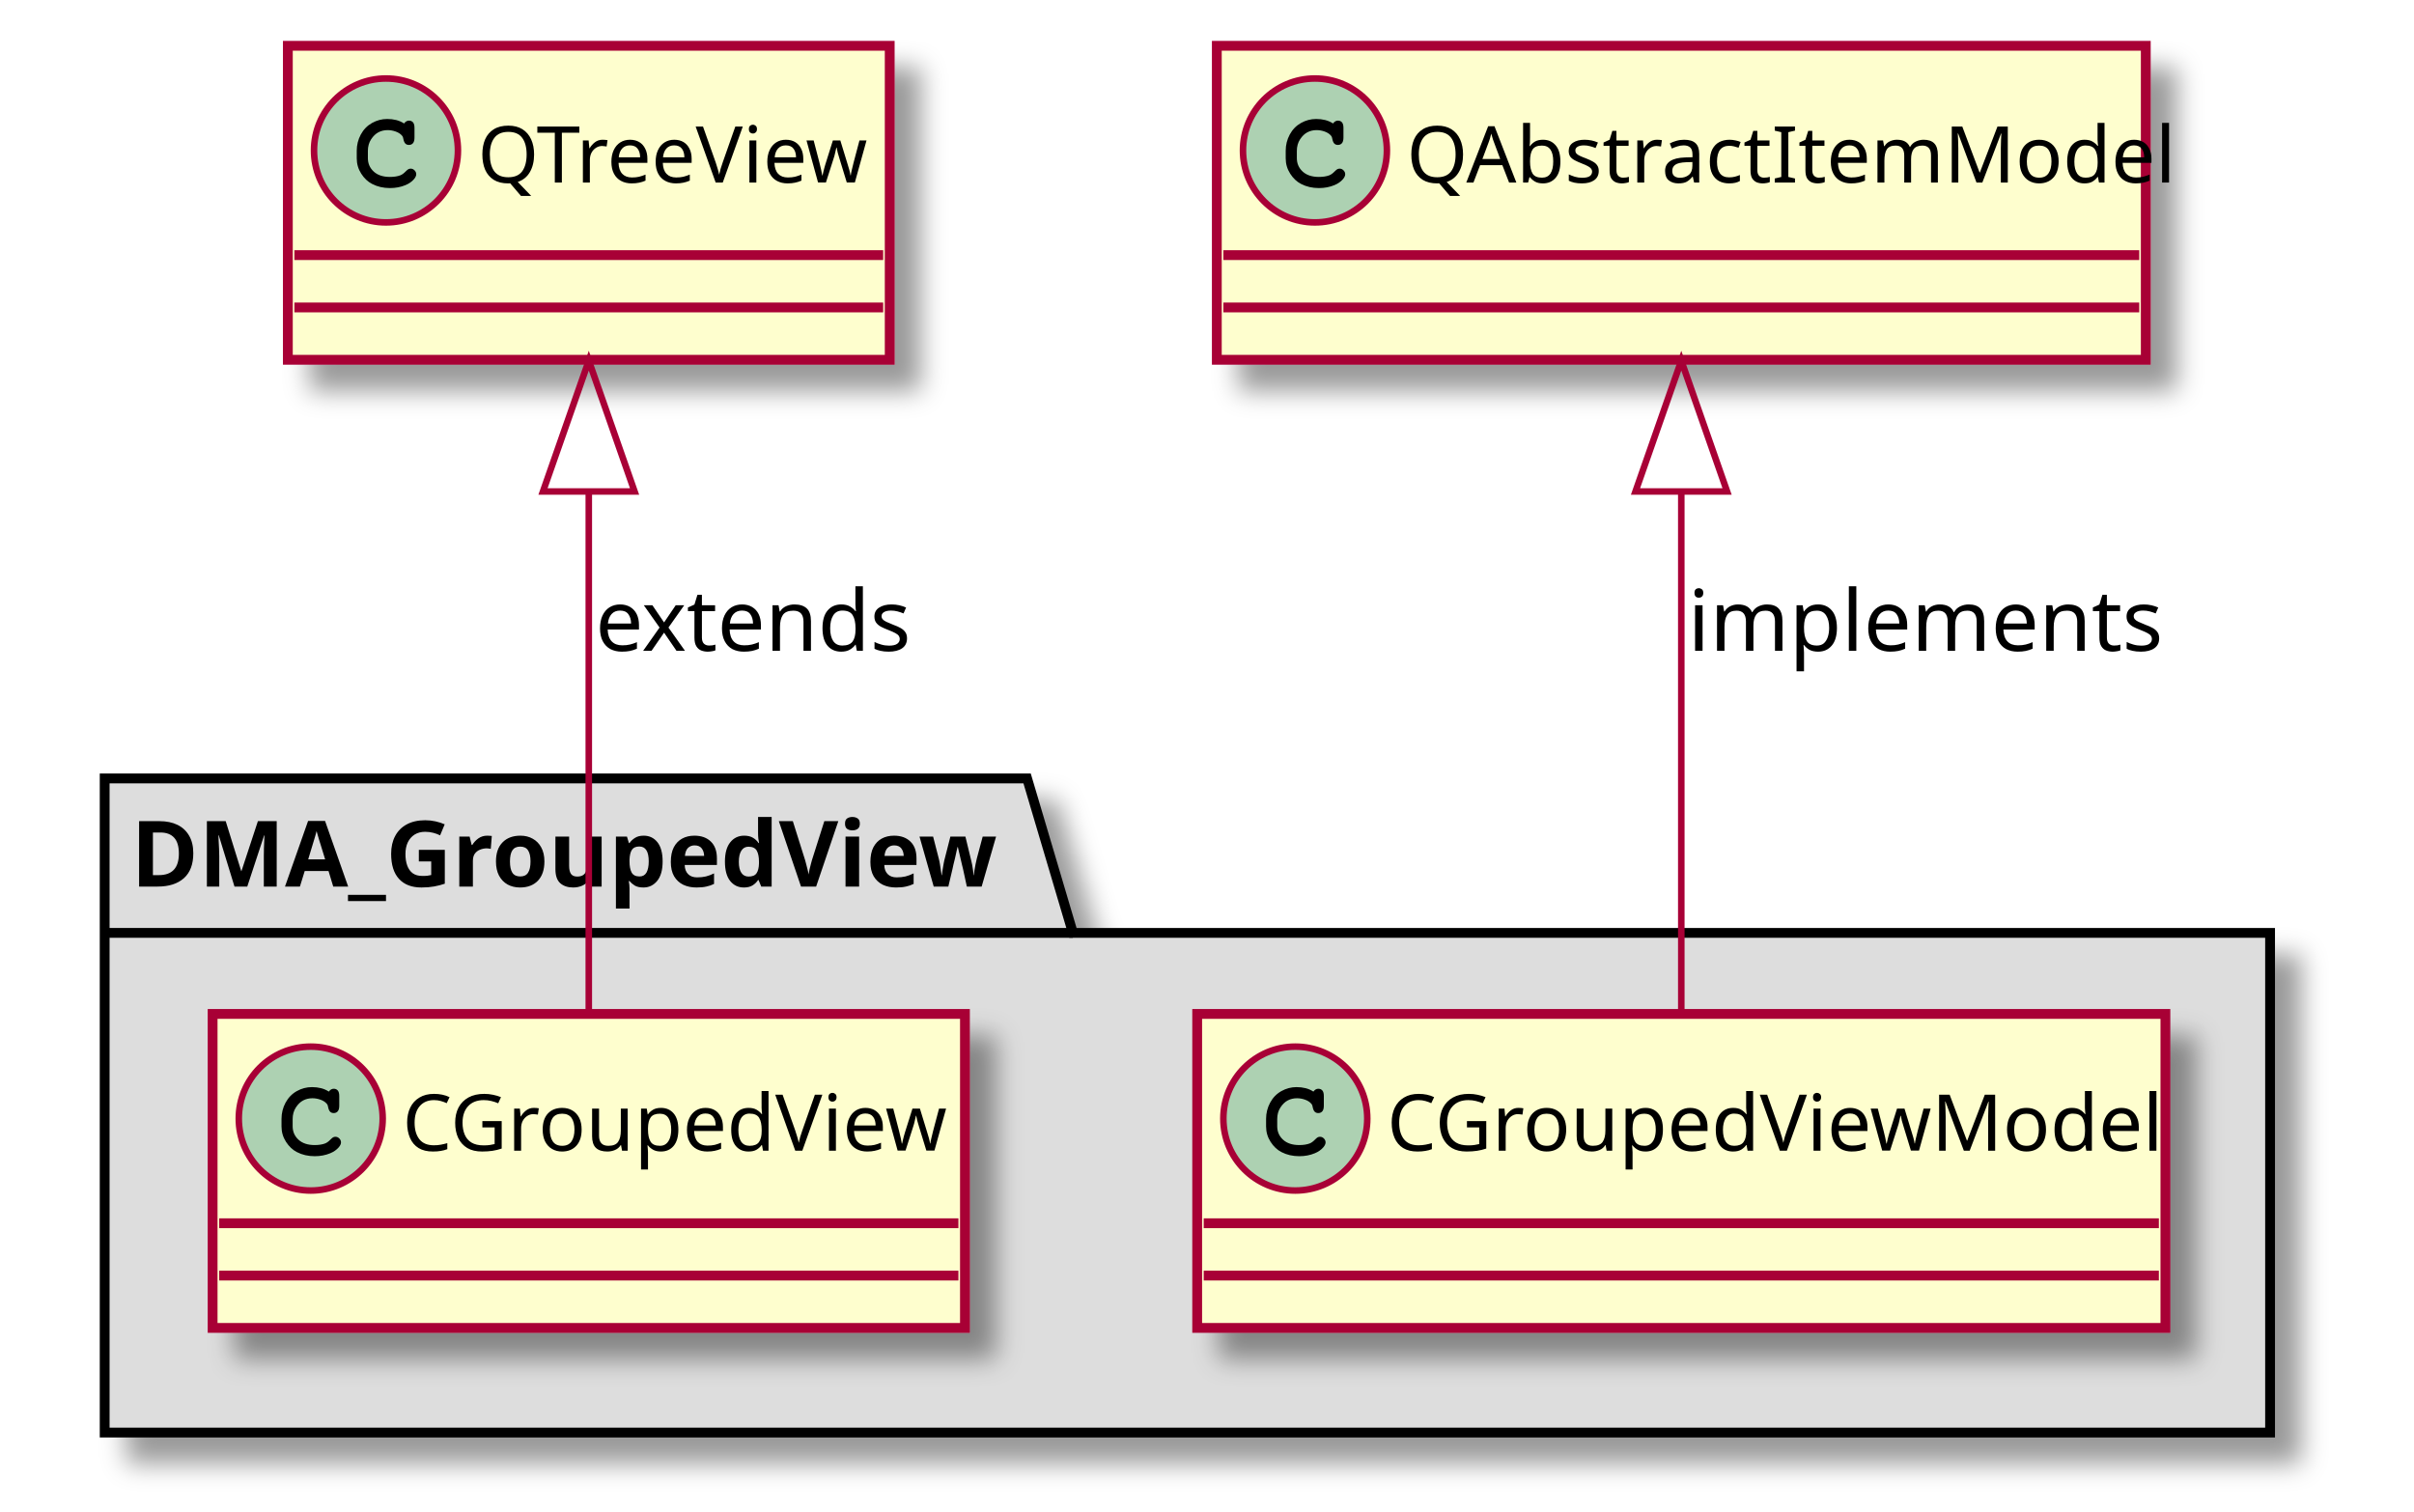
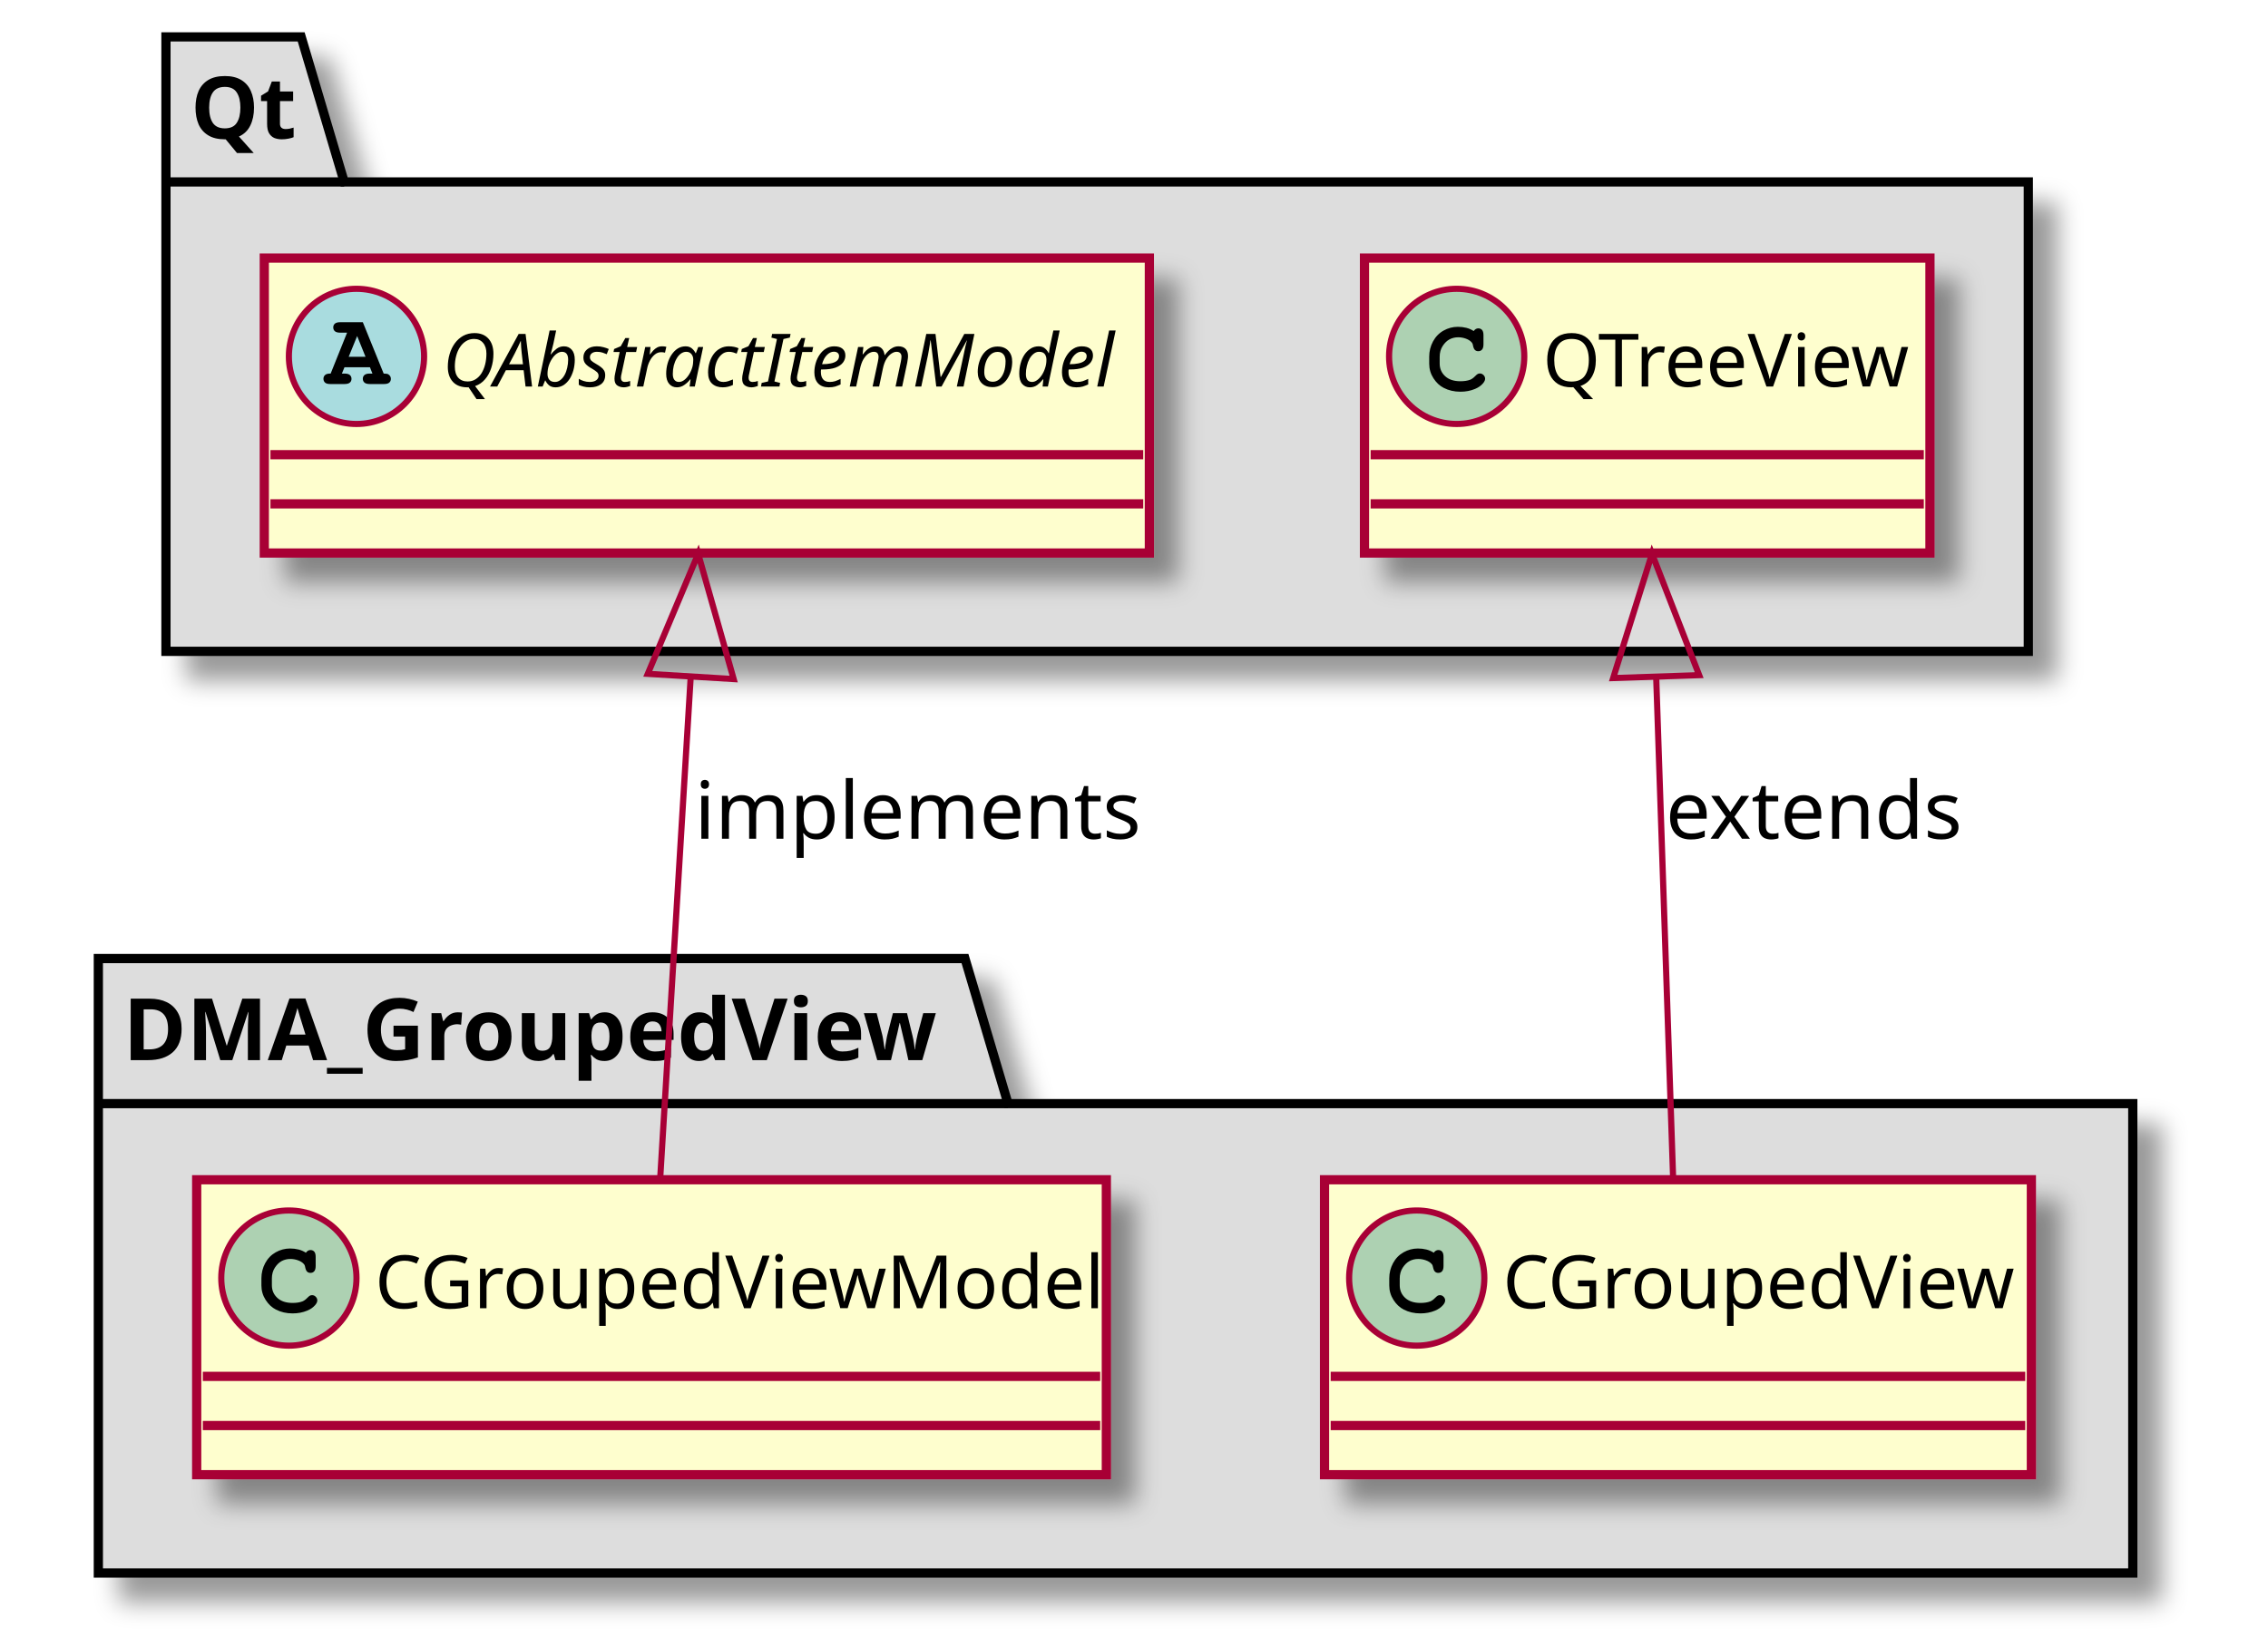
- <svg xmlns="http://www.w3.org/2000/svg" contentScriptType="application/ecmascript" contentStyleType="text/css" height="231px" preserveAspectRatio="none" style="width:369px;height:231px;" version="1.1" viewBox="0 0 369 231" width="369px" zoomAndPan="magnify">
+ <svg xmlns="http://www.w3.org/2000/svg" contentScriptType="application/ecmascript" contentStyleType="text/css" height="268px" preserveAspectRatio="none" style="width:369px;height:268px;" version="1.1" viewBox="0 0 369 268" width="369px" zoomAndPan="magnify">
  <defs>
-     <filter height="300%" id="f16ty1esjidqj7" width="300%" x="-1" y="-1">
+     <filter height="300%" id="fu5dy3yi4e915" width="300%" x="-1" y="-1">
      <feGaussianBlur result="blurOut" stdDeviation="2.0" />
      <feColorMatrix in="blurOut" result="blurOut2" type="matrix" values="0 0 0 0 0 0 0 0 0 0 0 0 0 0 0 0 0 0 .4 0" />
      <feOffset dx="4.0" dy="4.0" in="blurOut2" result="blurOut3" />
      <feBlend in="SourceGraphic" in2="blurOut3" mode="normal" />
    </filter>
  </defs>
  <g>
-     <polygon fill="#DDDDDD" filter="url(#f16ty1esjidqj7)" points="16,119,157,119,164,142.609,347,142.609,347,219,16,219,16,119" style="stroke: #000000; stroke-width: 1.5;" />
-     <line style="stroke: #000000; stroke-width: 1.5;" x1="16" x2="164" y1="142.609" y2="142.609" />
-     <text fill="#000000" font-family="sans-serif" font-size="14" font-weight="bold" lengthAdjust="spacingAndGlyphs" textLength="135" x="20" y="135.533">DMA_GroupedView</text>
-     <rect codeLine="7" fill="#FEFECE" filter="url(#f16ty1esjidqj7)" height="48" id="CGroupedView" style="stroke: #A80036; stroke-width: 1.5;" width="115" x="32.5" y="155" />
-     <ellipse cx="47.5" cy="171" fill="#ADD1B2" rx="11" ry="11" style="stroke: #A80036; stroke-width: 1.0;" />
-     <path d="M50.266,166.875 Q50.422,166.656 50.609,166.547 Q50.797,166.438 51.016,166.438 Q51.391,166.438 51.625,166.695 Q51.859,166.953 51.859,167.562 L51.859,169.016 Q51.859,169.625 51.625,169.891 Q51.391,170.156 51.016,170.156 Q50.672,170.156 50.469,169.953 Q50.266,169.766 50.156,169.25 Q50.109,168.891 49.922,168.703 Q49.594,168.328 48.984,168.109 Q48.375,167.891 47.75,167.891 Q46.984,167.891 46.352,168.219 Q45.719,168.547 45.227,169.297 Q44.734,170.047 44.734,171.078 L44.734,172.172 Q44.734,173.406 45.625,174.227 Q46.516,175.047 48.109,175.047 Q49.047,175.047 49.703,174.797 Q50.094,174.641 50.516,174.203 Q50.781,173.938 50.93,173.859 Q51.078,173.781 51.281,173.781 Q51.609,173.781 51.867,174.039 Q52.125,174.297 52.125,174.641 Q52.125,174.984 51.781,175.391 Q51.281,175.969 50.484,176.297 Q49.406,176.75 48.109,176.75 Q46.594,176.75 45.391,176.125 Q44.406,175.625 43.719,174.555 Q43.031,173.484 43.031,172.203 L43.031,171.047 Q43.031,169.719 43.648,168.57 Q44.266,167.422 45.359,166.805 Q46.453,166.188 47.688,166.188 Q48.422,166.188 49.07,166.352 Q49.719,166.516 50.266,166.875 Z " />
-     <text fill="#000000" font-family="sans-serif" font-size="12" lengthAdjust="spacingAndGlyphs" textLength="83" x="61.5" y="175.91">CGroupedView</text>
-     <line style="stroke: #A80036; stroke-width: 1.5;" x1="33.5" x2="146.5" y1="187" y2="187" />
-     <line style="stroke: #A80036; stroke-width: 1.5;" x1="33.5" x2="146.5" y1="195" y2="195" />
-     <rect codeLine="11" fill="#FEFECE" filter="url(#f16ty1esjidqj7)" height="48" id="CGroupedViewModel" style="stroke: #A80036; stroke-width: 1.5;" width="148" x="183" y="155" />
-     <ellipse cx="198" cy="171" fill="#ADD1B2" rx="11" ry="11" style="stroke: #A80036; stroke-width: 1.0;" />
-     <path d="M200.766,166.875 Q200.922,166.656 201.109,166.547 Q201.297,166.438 201.516,166.438 Q201.891,166.438 202.125,166.695 Q202.359,166.953 202.359,167.562 L202.359,169.016 Q202.359,169.625 202.125,169.891 Q201.891,170.156 201.516,170.156 Q201.172,170.156 200.969,169.953 Q200.766,169.766 200.656,169.25 Q200.609,168.891 200.422,168.703 Q200.094,168.328 199.484,168.109 Q198.875,167.891 198.25,167.891 Q197.484,167.891 196.852,168.219 Q196.219,168.547 195.727,169.297 Q195.234,170.047 195.234,171.078 L195.234,172.172 Q195.234,173.406 196.125,174.227 Q197.016,175.047 198.609,175.047 Q199.547,175.047 200.203,174.797 Q200.594,174.641 201.016,174.203 Q201.281,173.938 201.43,173.859 Q201.578,173.781 201.781,173.781 Q202.109,173.781 202.367,174.039 Q202.625,174.297 202.625,174.641 Q202.625,174.984 202.281,175.391 Q201.781,175.969 200.984,176.297 Q199.906,176.75 198.609,176.75 Q197.094,176.75 195.891,176.125 Q194.906,175.625 194.219,174.555 Q193.531,173.484 193.531,172.203 L193.531,171.047 Q193.531,169.719 194.148,168.57 Q194.766,167.422 195.859,166.805 Q196.953,166.188 198.188,166.188 Q198.922,166.188 199.57,166.352 Q200.219,166.516 200.766,166.875 Z " />
-     <text fill="#000000" font-family="sans-serif" font-size="12" lengthAdjust="spacingAndGlyphs" textLength="116" x="212" y="175.91">CGroupedViewModel</text>
-     <line style="stroke: #A80036; stroke-width: 1.5;" x1="184" x2="330" y1="187" y2="187" />
-     <line style="stroke: #A80036; stroke-width: 1.5;" x1="184" x2="330" y1="195" y2="195" />
-     <rect fill="#FEFECE" filter="url(#f16ty1esjidqj7)" height="48" id="QTreeView" style="stroke: #A80036; stroke-width: 1.5;" width="92" x="44" y="7" />
-     <ellipse cx="59" cy="23" fill="#ADD1B2" rx="11" ry="11" style="stroke: #A80036; stroke-width: 1.0;" />
-     <path d="M61.766,18.875 Q61.922,18.656 62.109,18.547 Q62.297,18.438 62.516,18.438 Q62.891,18.438 63.125,18.695 Q63.359,18.953 63.359,19.562 L63.359,21.016 Q63.359,21.625 63.125,21.891 Q62.891,22.156 62.516,22.156 Q62.172,22.156 61.969,21.953 Q61.766,21.766 61.656,21.25 Q61.609,20.891 61.422,20.703 Q61.094,20.328 60.484,20.109 Q59.875,19.891 59.25,19.891 Q58.484,19.891 57.852,20.219 Q57.219,20.547 56.727,21.297 Q56.234,22.047 56.234,23.078 L56.234,24.172 Q56.234,25.406 57.125,26.227 Q58.016,27.047 59.609,27.047 Q60.547,27.047 61.203,26.797 Q61.594,26.641 62.016,26.203 Q62.281,25.938 62.43,25.859 Q62.578,25.781 62.781,25.781 Q63.109,25.781 63.367,26.039 Q63.625,26.297 63.625,26.641 Q63.625,26.984 63.281,27.391 Q62.781,27.969 61.984,28.297 Q60.906,28.75 59.609,28.75 Q58.094,28.75 56.891,28.125 Q55.906,27.625 55.219,26.555 Q54.531,25.484 54.531,24.203 L54.531,23.047 Q54.531,21.719 55.148,20.57 Q55.766,19.422 56.859,18.805 Q57.953,18.188 59.188,18.188 Q59.922,18.188 60.57,18.352 Q61.219,18.516 61.766,18.875 Z " />
-     <text fill="#000000" font-family="sans-serif" font-size="12" lengthAdjust="spacingAndGlyphs" textLength="60" x="73" y="27.91">QTreeView</text>
-     <line style="stroke: #A80036; stroke-width: 1.5;" x1="45" x2="135" y1="39" y2="39" />
-     <line style="stroke: #A80036; stroke-width: 1.5;" x1="45" x2="135" y1="47" y2="47" />
-     <rect fill="#FEFECE" filter="url(#f16ty1esjidqj7)" height="48" id="QAbstractItemModel" style="stroke: #A80036; stroke-width: 1.5;" width="142" x="186" y="7" />
-     <ellipse cx="201" cy="23" fill="#ADD1B2" rx="11" ry="11" style="stroke: #A80036; stroke-width: 1.0;" />
-     <path d="M203.766,18.875 Q203.922,18.656 204.109,18.547 Q204.297,18.438 204.516,18.438 Q204.891,18.438 205.125,18.695 Q205.359,18.953 205.359,19.562 L205.359,21.016 Q205.359,21.625 205.125,21.891 Q204.891,22.156 204.516,22.156 Q204.172,22.156 203.969,21.953 Q203.766,21.766 203.656,21.25 Q203.609,20.891 203.422,20.703 Q203.094,20.328 202.484,20.109 Q201.875,19.891 201.25,19.891 Q200.484,19.891 199.852,20.219 Q199.219,20.547 198.727,21.297 Q198.234,22.047 198.234,23.078 L198.234,24.172 Q198.234,25.406 199.125,26.227 Q200.016,27.047 201.609,27.047 Q202.547,27.047 203.203,26.797 Q203.594,26.641 204.016,26.203 Q204.281,25.938 204.43,25.859 Q204.578,25.781 204.781,25.781 Q205.109,25.781 205.367,26.039 Q205.625,26.297 205.625,26.641 Q205.625,26.984 205.281,27.391 Q204.781,27.969 203.984,28.297 Q202.906,28.75 201.609,28.75 Q200.094,28.75 198.891,28.125 Q197.906,27.625 197.219,26.555 Q196.531,25.484 196.531,24.203 L196.531,23.047 Q196.531,21.719 197.148,20.57 Q197.766,19.422 198.859,18.805 Q199.953,18.188 201.188,18.188 Q201.922,18.188 202.57,18.352 Q203.219,18.516 203.766,18.875 Z " />
-     <text fill="#000000" font-family="sans-serif" font-size="12" lengthAdjust="spacingAndGlyphs" textLength="110" x="215" y="27.91">QAbstractItemModel</text>
-     <line style="stroke: #A80036; stroke-width: 1.5;" x1="187" x2="327" y1="39" y2="39" />
-     <line style="stroke: #A80036; stroke-width: 1.5;" x1="187" x2="327" y1="47" y2="47" />
-     <path codeLine="18" d="M90,75.266 C90,101.395 90,133.653 90,154.974 " fill="none" id="QTreeView-backto-CGroupedView" style="stroke: #A80036; stroke-width: 1.0;" />
-     <polygon fill="none" points="83,75.134,90,55.134,97,75.134,83,75.134" style="stroke: #A80036; stroke-width: 1.0;" />
-     <text fill="#000000" font-family="sans-serif" font-size="13" lengthAdjust="spacingAndGlyphs" textLength="46" x="91" y="99.495">extends</text>
-     <path codeLine="19" d="M257,75.266 C257,101.395 257,133.653 257,154.974 " fill="none" id="QAbstractItemModel-backto-CGroupedViewModel" style="stroke: #A80036; stroke-width: 1.0;" />
-     <polygon fill="none" points="250,75.134,257,55.134,264,75.134,250,75.134" style="stroke: #A80036; stroke-width: 1.0;" />
-     <text fill="#000000" font-family="sans-serif" font-size="13" lengthAdjust="spacingAndGlyphs" textLength="67" x="258" y="99.495">implements</text>
+     <polygon fill="#DDDDDD" filter="url(#fu5dy3yi4e915)" points="16,156,157,156,164,179.609,347,179.609,347,256,16,256,16,156" style="stroke: #000000; stroke-width: 1.5;" />
+     <line style="stroke: #000000; stroke-width: 1.5;" x1="16" x2="164" y1="179.609" y2="179.609" />
+     <text fill="#000000" font-family="sans-serif" font-size="14" font-weight="bold" lengthAdjust="spacingAndGlyphs" textLength="135" x="20" y="172.533">DMA_GroupedView</text>
+     <polygon fill="#DDDDDD" filter="url(#fu5dy3yi4e915)" points="27,6,49,6,56,29.609,330,29.609,330,106,27,106,27,6" style="stroke: #000000; stroke-width: 1.5;" />
+     <line style="stroke: #000000; stroke-width: 1.5;" x1="27" x2="56" y1="29.609" y2="29.609" />
+     <text fill="#000000" font-family="sans-serif" font-size="14" font-weight="bold" lengthAdjust="spacingAndGlyphs" textLength="16" x="31" y="22.533">Qt</text>
+     <rect codeLine="7" fill="#FEFECE" filter="url(#fu5dy3yi4e915)" height="48" id="CGroupedView" style="stroke: #A80036; stroke-width: 1.5;" width="115" x="215.5" y="192" />
+     <ellipse cx="230.5" cy="208" fill="#ADD1B2" rx="11" ry="11" style="stroke: #A80036; stroke-width: 1.0;" />
+     <path d="M233.266,203.875 Q233.422,203.656 233.609,203.547 Q233.797,203.438 234.016,203.438 Q234.391,203.438 234.625,203.695 Q234.859,203.953 234.859,204.562 L234.859,206.016 Q234.859,206.625 234.625,206.891 Q234.391,207.156 234.016,207.156 Q233.672,207.156 233.469,206.953 Q233.266,206.766 233.156,206.25 Q233.109,205.891 232.922,205.703 Q232.594,205.328 231.984,205.109 Q231.375,204.891 230.75,204.891 Q229.984,204.891 229.352,205.219 Q228.719,205.547 228.227,206.297 Q227.734,207.047 227.734,208.078 L227.734,209.172 Q227.734,210.406 228.625,211.227 Q229.516,212.047 231.109,212.047 Q232.047,212.047 232.703,211.797 Q233.094,211.641 233.516,211.203 Q233.781,210.938 233.93,210.859 Q234.078,210.781 234.281,210.781 Q234.609,210.781 234.867,211.039 Q235.125,211.297 235.125,211.641 Q235.125,211.984 234.781,212.391 Q234.281,212.969 233.484,213.297 Q232.406,213.75 231.109,213.75 Q229.594,213.75 228.391,213.125 Q227.406,212.625 226.719,211.555 Q226.031,210.484 226.031,209.203 L226.031,208.047 Q226.031,206.719 226.648,205.57 Q227.266,204.422 228.359,203.805 Q229.453,203.188 230.688,203.188 Q231.422,203.188 232.07,203.352 Q232.719,203.516 233.266,203.875 Z " />
+     <text fill="#000000" font-family="sans-serif" font-size="12" lengthAdjust="spacingAndGlyphs" textLength="83" x="244.5" y="212.91">CGroupedView</text>
+     <line style="stroke: #A80036; stroke-width: 1.5;" x1="216.5" x2="329.5" y1="224" y2="224" />
+     <line style="stroke: #A80036; stroke-width: 1.5;" x1="216.5" x2="329.5" y1="232" y2="232" />
+     <rect codeLine="11" fill="#FEFECE" filter="url(#fu5dy3yi4e915)" height="48" id="CGroupedViewModel" style="stroke: #A80036; stroke-width: 1.5;" width="148" x="32" y="192" />
+     <ellipse cx="47" cy="208" fill="#ADD1B2" rx="11" ry="11" style="stroke: #A80036; stroke-width: 1.0;" />
+     <path d="M49.766,203.875 Q49.922,203.656 50.109,203.547 Q50.297,203.438 50.516,203.438 Q50.891,203.438 51.125,203.695 Q51.359,203.953 51.359,204.562 L51.359,206.016 Q51.359,206.625 51.125,206.891 Q50.891,207.156 50.516,207.156 Q50.172,207.156 49.969,206.953 Q49.766,206.766 49.656,206.25 Q49.609,205.891 49.422,205.703 Q49.094,205.328 48.484,205.109 Q47.875,204.891 47.25,204.891 Q46.484,204.891 45.852,205.219 Q45.219,205.547 44.727,206.297 Q44.234,207.047 44.234,208.078 L44.234,209.172 Q44.234,210.406 45.125,211.227 Q46.016,212.047 47.609,212.047 Q48.547,212.047 49.203,211.797 Q49.594,211.641 50.016,211.203 Q50.281,210.938 50.43,210.859 Q50.578,210.781 50.781,210.781 Q51.109,210.781 51.367,211.039 Q51.625,211.297 51.625,211.641 Q51.625,211.984 51.281,212.391 Q50.781,212.969 49.984,213.297 Q48.906,213.75 47.609,213.75 Q46.094,213.75 44.891,213.125 Q43.906,212.625 43.219,211.555 Q42.531,210.484 42.531,209.203 L42.531,208.047 Q42.531,206.719 43.148,205.57 Q43.766,204.422 44.859,203.805 Q45.953,203.188 47.188,203.188 Q47.922,203.188 48.57,203.352 Q49.219,203.516 49.766,203.875 Z " />
+     <text fill="#000000" font-family="sans-serif" font-size="12" lengthAdjust="spacingAndGlyphs" textLength="116" x="61" y="212.91">CGroupedViewModel</text>
+     <line style="stroke: #A80036; stroke-width: 1.5;" x1="33" x2="179" y1="224" y2="224" />
+     <line style="stroke: #A80036; stroke-width: 1.5;" x1="33" x2="179" y1="232" y2="232" />
+     <rect codeLine="20" fill="#FEFECE" filter="url(#fu5dy3yi4e915)" height="48" id="QAbstractItemModel" style="stroke: #A80036; stroke-width: 1.5;" width="144" x="43" y="42" />
+     <ellipse cx="58" cy="58" fill="#A9DCDF" rx="11" ry="11" style="stroke: #A80036; stroke-width: 1.0;" />
+     <path d="M60.188,59.766 L56.047,59.766 L55.625,60.797 L56.047,60.797 Q56.656,60.797 56.922,61.031 Q57.188,61.266 57.188,61.656 Q57.188,62.031 56.922,62.266 Q56.656,62.5 56.047,62.5 L53.75,62.5 Q53.141,62.5 52.883,62.266 Q52.625,62.031 52.625,61.641 Q52.625,61.266 52.898,61.023 Q53.172,60.781 53.797,60.797 L56.469,54.141 L55.359,54.141 Q54.75,54.141 54.484,53.906 Q54.219,53.672 54.219,53.281 Q54.219,52.906 54.484,52.672 Q54.75,52.438 55.359,52.438 L59.031,52.438 L62.422,60.797 Q63.016,60.797 63.203,60.938 Q63.594,61.203 63.594,61.656 Q63.594,62.031 63.336,62.266 Q63.078,62.5 62.469,62.5 L60.172,62.5 Q59.562,62.5 59.297,62.266 Q59.031,62.031 59.031,61.641 Q59.031,61.266 59.297,61.031 Q59.562,60.797 60.172,60.797 L60.594,60.797 L60.188,59.766 Z M59.469,58.062 L58.109,54.688 L56.734,58.062 L59.469,58.062 Z " />
+     <text fill="#000000" font-family="sans-serif" font-size="12" font-style="italic" lengthAdjust="spacingAndGlyphs" textLength="112" x="72" y="62.91">QAbstractItemModel</text>
+     <line style="stroke: #A80036; stroke-width: 1.5;" x1="44" x2="186" y1="74" y2="74" />
+     <line style="stroke: #A80036; stroke-width: 1.5;" x1="44" x2="186" y1="82" y2="82" />
+     <rect codeLine="24" fill="#FEFECE" filter="url(#fu5dy3yi4e915)" height="48" id="QTreeView" style="stroke: #A80036; stroke-width: 1.5;" width="92" x="222" y="42" />
+     <ellipse cx="237" cy="58" fill="#ADD1B2" rx="11" ry="11" style="stroke: #A80036; stroke-width: 1.0;" />
+     <path d="M239.766,53.875 Q239.922,53.656 240.109,53.547 Q240.297,53.438 240.516,53.438 Q240.891,53.438 241.125,53.695 Q241.359,53.953 241.359,54.562 L241.359,56.016 Q241.359,56.625 241.125,56.891 Q240.891,57.156 240.516,57.156 Q240.172,57.156 239.969,56.953 Q239.766,56.766 239.656,56.25 Q239.609,55.891 239.422,55.703 Q239.094,55.328 238.484,55.109 Q237.875,54.891 237.25,54.891 Q236.484,54.891 235.852,55.219 Q235.219,55.547 234.727,56.297 Q234.234,57.047 234.234,58.078 L234.234,59.172 Q234.234,60.406 235.125,61.227 Q236.016,62.047 237.609,62.047 Q238.547,62.047 239.203,61.797 Q239.594,61.641 240.016,61.203 Q240.281,60.938 240.43,60.859 Q240.578,60.781 240.781,60.781 Q241.109,60.781 241.367,61.039 Q241.625,61.297 241.625,61.641 Q241.625,61.984 241.281,62.391 Q240.781,62.969 239.984,63.297 Q238.906,63.75 237.609,63.75 Q236.094,63.75 234.891,63.125 Q233.906,62.625 233.219,61.555 Q232.531,60.484 232.531,59.203 L232.531,58.047 Q232.531,56.719 233.148,55.57 Q233.766,54.422 234.859,53.805 Q235.953,53.188 237.188,53.188 Q237.922,53.188 238.57,53.352 Q239.219,53.516 239.766,53.875 Z " />
+     <text fill="#000000" font-family="sans-serif" font-size="12" lengthAdjust="spacingAndGlyphs" textLength="60" x="251" y="62.91">QTreeView</text>
+     <line style="stroke: #A80036; stroke-width: 1.5;" x1="223" x2="313" y1="74" y2="74" />
+     <line style="stroke: #A80036; stroke-width: 1.5;" x1="223" x2="313" y1="82" y2="82" />
+     <path codeLine="31" d="M269.457,110.12 C270.354,136.69 271.471,169.733 272.208,191.549 " fill="none" id="QTreeView-backto-CGroupedView" style="stroke: #A80036; stroke-width: 1.0;" />
+     <polygon fill="none" points="262.461,110.35,268.781,90.125,276.453,109.877,262.461,110.35" style="stroke: #A80036; stroke-width: 1.0;" />
+     <text fill="#000000" font-family="sans-serif" font-size="13" lengthAdjust="spacingAndGlyphs" textLength="46" x="271" y="136.495">extends</text>
+     <path codeLine="32" d="M112.378,110.12 C110.762,136.69 108.753,169.733 107.426,191.549 " fill="none" id="QAbstractItemModel-backto-CGroupedViewModel" style="stroke: #A80036; stroke-width: 1.0;" />
+     <polygon fill="none" points="105.393,109.663,113.594,90.125,119.367,110.513,105.393,109.663" style="stroke: #A80036; stroke-width: 1.0;" />
+     <text fill="#000000" font-family="sans-serif" font-size="13" lengthAdjust="spacingAndGlyphs" textLength="67" x="113" y="136.495">implements</text>
  </g>
</svg>
